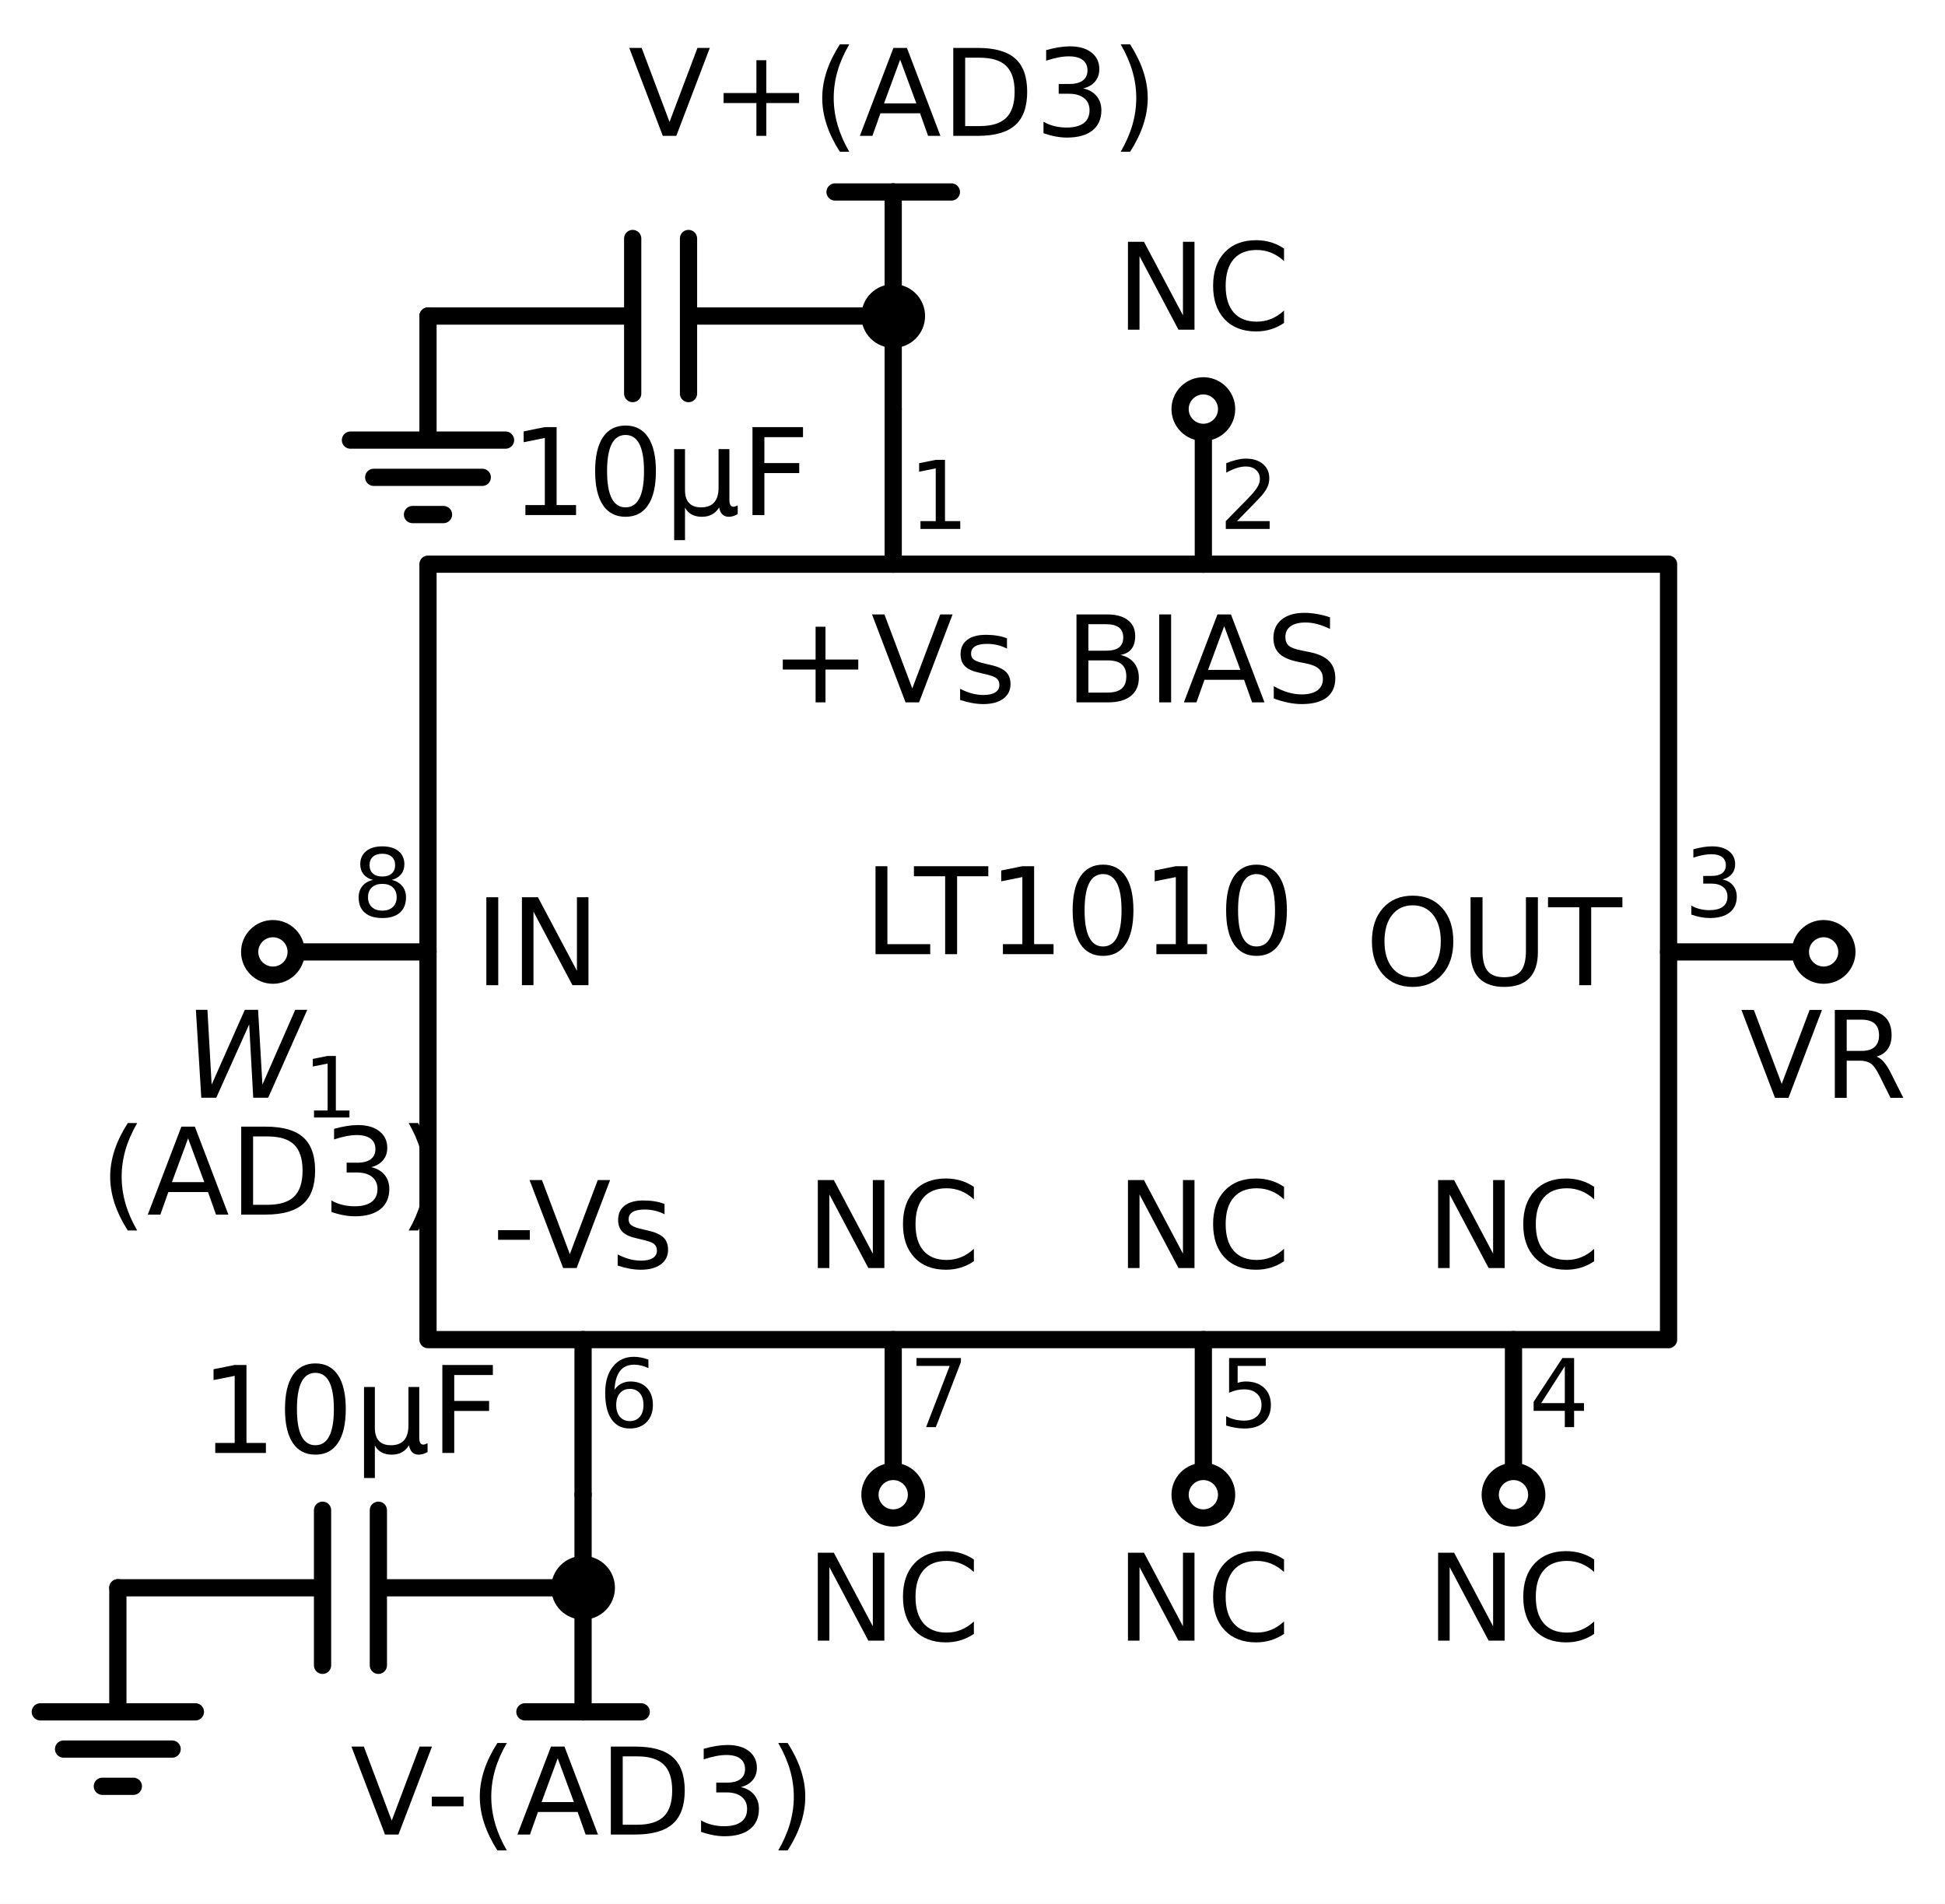
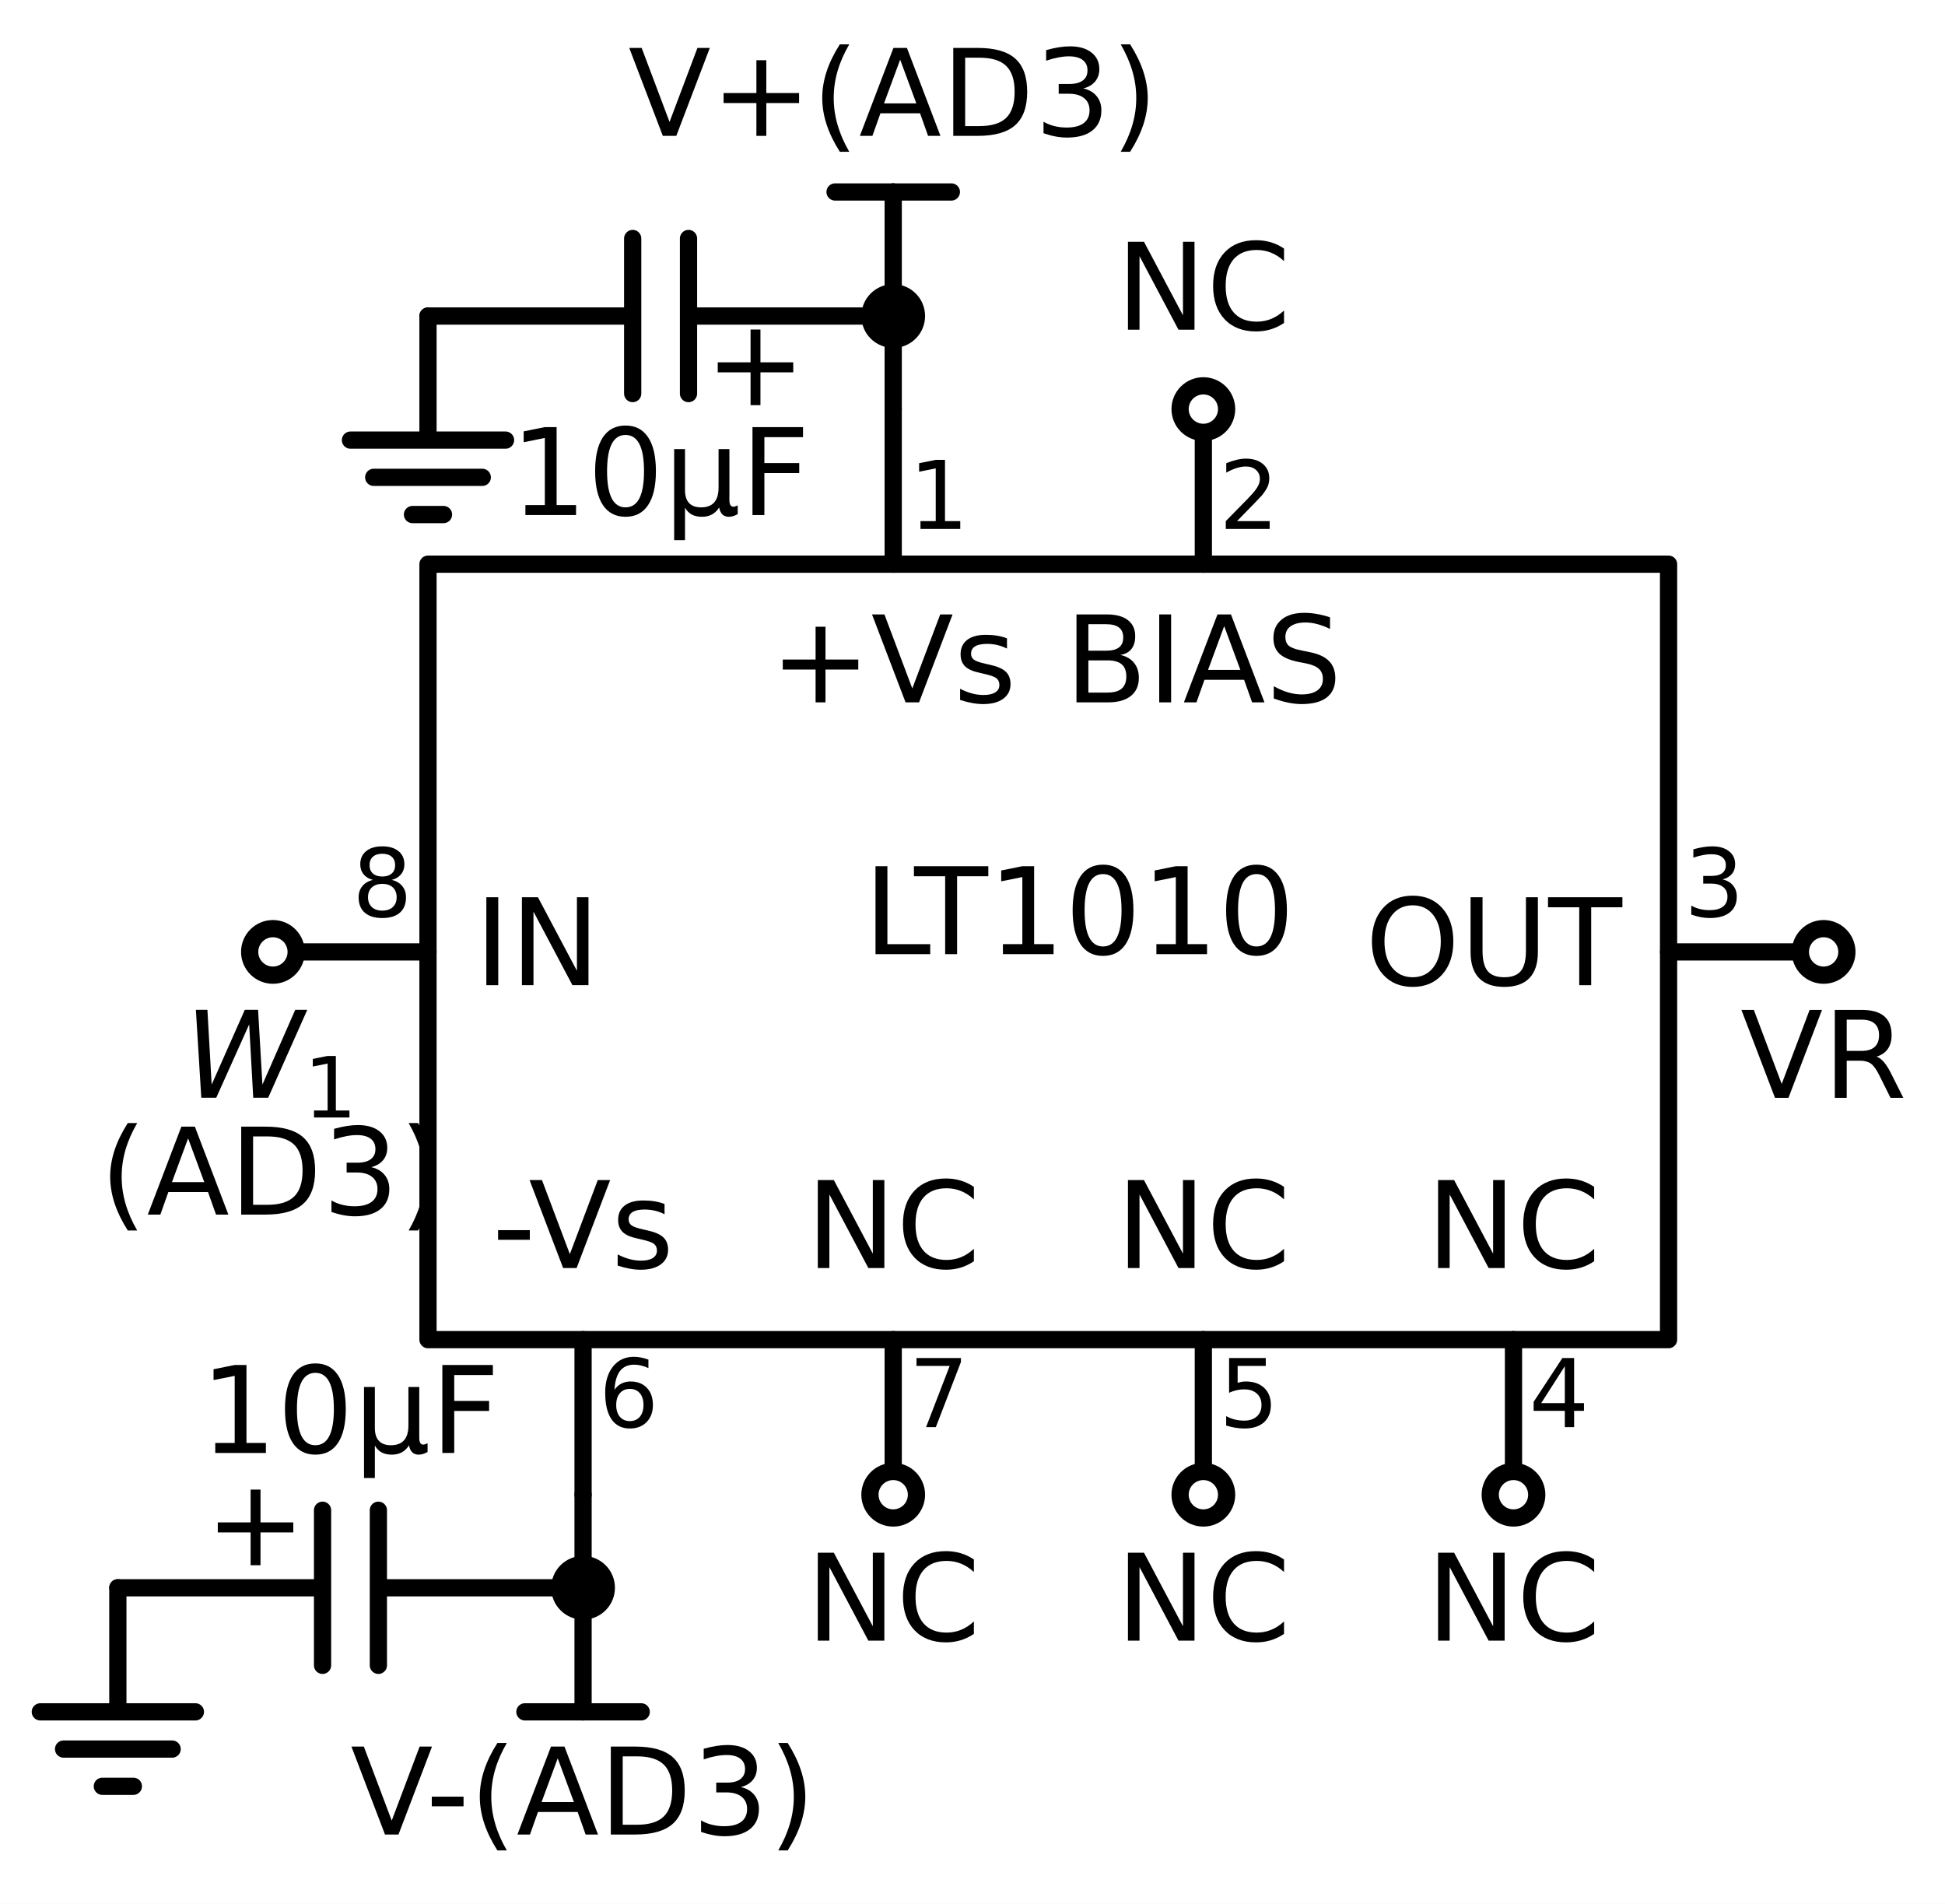
<svg xmlns="http://www.w3.org/2000/svg" xmlns:xlink="http://www.w3.org/1999/xlink" width="225.768pt" height="220.96pt" viewBox="0 0 225.768 220.96" version="1.1">
  <defs>
    <style type="text/css">*{stroke-linejoin: round; stroke-linecap: butt}</style>
  </defs>
  <g id="figure_1">
    <g id="patch_1">
      <path d="M 0 220.96  L 225.768 220.96  L 225.768 0  L 0 0  z " style="fill: #ffffff" />
    </g>
    <g id="axes_1">
      <g id="line2d_1">
-         <path d="M 49.68 155.48  L 193.68 155.48  L 193.68 65.48  L 49.68 65.48  L 49.68 155.48  " clip-path="url(#p113142bf4e)" style="fill: none; stroke: #000000; stroke-width: 2; stroke-linecap: round" />
+         <path d="M 49.68 155.48  L 193.68 155.48  L 193.68 65.48  L 49.68 65.48  L 49.68 155.48  " clip-path="url(#p60fd18028c)" style="fill: none; stroke: #000000; stroke-width: 2; stroke-linecap: round" />
      </g>
      <g id="line2d_2">
-         <path d="M 49.68 110.48  L 31.68 110.48  " clip-path="url(#p113142bf4e)" style="fill: none; stroke: #000000; stroke-width: 2; stroke-linecap: round" />
+         <path d="M 49.68 110.48  L 31.68 110.48  " clip-path="url(#p60fd18028c)" style="fill: none; stroke: #000000; stroke-width: 2; stroke-linecap: round" />
      </g>
      <g id="line2d_3">
-         <path d="M 193.68 110.48  L 211.68 110.48  " clip-path="url(#p113142bf4e)" style="fill: none; stroke: #000000; stroke-width: 2; stroke-linecap: round" />
+         <path d="M 193.68 110.48  L 211.68 110.48  " clip-path="url(#p60fd18028c)" style="fill: none; stroke: #000000; stroke-width: 2; stroke-linecap: round" />
      </g>
      <g id="line2d_4">
-         <path d="M 103.68 65.48  L 103.68 47.48  " clip-path="url(#p113142bf4e)" style="fill: none; stroke: #000000; stroke-width: 2; stroke-linecap: round" />
+         <path d="M 103.68 65.48  L 103.68 47.48  " clip-path="url(#p60fd18028c)" style="fill: none; stroke: #000000; stroke-width: 2; stroke-linecap: round" />
      </g>
      <g id="line2d_5">
-         <path d="M 139.68 65.48  L 139.68 47.48  " clip-path="url(#p113142bf4e)" style="fill: none; stroke: #000000; stroke-width: 2; stroke-linecap: round" />
+         <path d="M 139.68 65.48  L 139.68 47.48  " clip-path="url(#p60fd18028c)" style="fill: none; stroke: #000000; stroke-width: 2; stroke-linecap: round" />
      </g>
      <g id="line2d_6">
-         <path d="M 67.68 155.48  L 67.68 173.48  " clip-path="url(#p113142bf4e)" style="fill: none; stroke: #000000; stroke-width: 2; stroke-linecap: round" />
+         <path d="M 67.68 155.48  L 67.68 173.48  " clip-path="url(#p60fd18028c)" style="fill: none; stroke: #000000; stroke-width: 2; stroke-linecap: round" />
      </g>
      <g id="line2d_7">
-         <path d="M 103.68 155.48  L 103.68 173.48  " clip-path="url(#p113142bf4e)" style="fill: none; stroke: #000000; stroke-width: 2; stroke-linecap: round" />
+         <path d="M 103.68 155.48  L 103.68 173.48  " clip-path="url(#p60fd18028c)" style="fill: none; stroke: #000000; stroke-width: 2; stroke-linecap: round" />
      </g>
      <g id="line2d_8">
-         <path d="M 139.68 155.48  L 139.68 173.48  " clip-path="url(#p113142bf4e)" style="fill: none; stroke: #000000; stroke-width: 2; stroke-linecap: round" />
+         <path d="M 139.68 155.48  L 139.68 173.48  " clip-path="url(#p60fd18028c)" style="fill: none; stroke: #000000; stroke-width: 2; stroke-linecap: round" />
      </g>
      <g id="line2d_9">
-         <path d="M 175.68 155.48  L 175.68 173.48  " clip-path="url(#p113142bf4e)" style="fill: none; stroke: #000000; stroke-width: 2; stroke-linecap: round" />
+         <path d="M 175.68 155.48  L 175.68 173.48  " clip-path="url(#p60fd18028c)" style="fill: none; stroke: #000000; stroke-width: 2; stroke-linecap: round" />
      </g>
      <g id="line2d_10">
-         <path d="M 103.68 47.48  L 103.68 42.08  L 103.68 36.68  " clip-path="url(#p113142bf4e)" style="fill: none; stroke: #000000; stroke-width: 2; stroke-linecap: round" />
+         <path d="M 103.68 47.48  L 103.68 42.08  L 103.68 36.68  " clip-path="url(#p60fd18028c)" style="fill: none; stroke: #000000; stroke-width: 2; stroke-linecap: round" />
      </g>
      <g id="line2d_11">
-         <path d="M 103.68 36.68  L 103.68 22.28  " clip-path="url(#p113142bf4e)" style="fill: none; stroke: #000000; stroke-width: 2; stroke-linecap: round" />
+         <path d="M 103.68 36.68  L 103.68 22.28  " clip-path="url(#p60fd18028c)" style="fill: none; stroke: #000000; stroke-width: 2; stroke-linecap: round" />
      </g>
      <g id="line2d_12">
-         <path d="M 103.68 22.28  L 96.93 22.28  " clip-path="url(#p113142bf4e)" style="fill: none; stroke: #000000; stroke-width: 2; stroke-linecap: round" />
+         <path d="M 103.68 22.28  L 96.93 22.28  " clip-path="url(#p60fd18028c)" style="fill: none; stroke: #000000; stroke-width: 2; stroke-linecap: round" />
      </g>
      <g id="line2d_13">
-         <path d="M 103.68 22.28  L 110.43 22.28  " clip-path="url(#p113142bf4e)" style="fill: none; stroke: #000000; stroke-width: 2; stroke-linecap: round" />
+         <path d="M 103.68 22.28  L 110.43 22.28  " clip-path="url(#p60fd18028c)" style="fill: none; stroke: #000000; stroke-width: 2; stroke-linecap: round" />
      </g>
      <g id="line2d_14">
-         <path d="M 103.68 36.68  L 79.92 36.68  M 79.92 45.68  L 79.92 27.68  M 73.44 45.68  L 73.44 27.68  M 73.44 36.68  L 49.68 36.68  " clip-path="url(#p113142bf4e)" style="fill: none; stroke: #000000; stroke-width: 2; stroke-linecap: round" />
+         <path d="M 103.68 36.68  L 79.92 36.68  M 79.92 45.68  L 79.92 27.68  M 73.44 45.68  L 73.44 27.68  M 73.44 36.68  L 49.68 36.68  " clip-path="url(#p60fd18028c)" style="fill: none; stroke: #000000; stroke-width: 2; stroke-linecap: round" />
      </g>
      <g id="line2d_15">
-         <path d="M 49.68 36.68  L 49.68 51.08  L 40.68 51.08  L 58.68 51.08  M 43.38 55.4  L 55.98 55.4  M 47.88 59.72  L 51.48 59.72  " clip-path="url(#p113142bf4e)" style="fill: none; stroke: #000000; stroke-width: 2; stroke-linecap: round" />
+         <path d="M 49.68 36.68  L 49.68 51.08  L 40.68 51.08  L 58.68 51.08  M 43.38 55.4  L 55.98 55.4  M 47.88 59.72  L 51.48 59.72  " clip-path="url(#p60fd18028c)" style="fill: none; stroke: #000000; stroke-width: 2; stroke-linecap: round" />
      </g>
      <g id="line2d_16">
-         <path d="M 67.68 173.48  L 67.68 178.88  L 67.68 184.28  " clip-path="url(#p113142bf4e)" style="fill: none; stroke: #000000; stroke-width: 2; stroke-linecap: round" />
+         <path d="M 67.68 173.48  L 67.68 178.88  L 67.68 184.28  " clip-path="url(#p60fd18028c)" style="fill: none; stroke: #000000; stroke-width: 2; stroke-linecap: round" />
      </g>
      <g id="line2d_17">
-         <path d="M 67.68 184.28  L 67.68 198.68  " clip-path="url(#p113142bf4e)" style="fill: none; stroke: #000000; stroke-width: 2; stroke-linecap: round" />
+         <path d="M 67.68 184.28  L 67.68 198.68  " clip-path="url(#p60fd18028c)" style="fill: none; stroke: #000000; stroke-width: 2; stroke-linecap: round" />
      </g>
      <g id="line2d_18">
-         <path d="M 67.68 198.68  L 60.93 198.68  " clip-path="url(#p113142bf4e)" style="fill: none; stroke: #000000; stroke-width: 2; stroke-linecap: round" />
+         <path d="M 67.68 198.68  L 60.93 198.68  " clip-path="url(#p60fd18028c)" style="fill: none; stroke: #000000; stroke-width: 2; stroke-linecap: round" />
      </g>
      <g id="line2d_19">
-         <path d="M 67.68 198.68  L 74.43 198.68  " clip-path="url(#p113142bf4e)" style="fill: none; stroke: #000000; stroke-width: 2; stroke-linecap: round" />
+         <path d="M 67.68 198.68  L 74.43 198.68  " clip-path="url(#p60fd18028c)" style="fill: none; stroke: #000000; stroke-width: 2; stroke-linecap: round" />
      </g>
      <g id="line2d_20">
-         <path d="M 67.68 184.28  L 43.92 184.28  M 43.92 193.28  L 43.92 175.28  M 37.44 193.28  L 37.44 175.28  M 37.44 184.28  L 13.68 184.28  " clip-path="url(#p113142bf4e)" style="fill: none; stroke: #000000; stroke-width: 2; stroke-linecap: round" />
+         <path d="M 13.68 184.28  L 37.44 184.28  M 37.44 175.28  L 37.44 193.28  M 43.92 175.28  L 43.92 193.28  M 43.92 184.28  L 67.68 184.28  " clip-path="url(#p60fd18028c)" style="fill: none; stroke: #000000; stroke-width: 2; stroke-linecap: round" />
      </g>
      <g id="line2d_21">
-         <path d="M 13.68 184.28  L 13.68 198.68  L 4.68 198.68  L 22.68 198.68  M 7.38 203  L 19.98 203  M 11.88 207.32  L 15.48 207.32  " clip-path="url(#p113142bf4e)" style="fill: none; stroke: #000000; stroke-width: 2; stroke-linecap: round" />
+         <path d="M 13.68 184.28  L 13.68 198.68  L 4.68 198.68  L 22.68 198.68  M 7.38 203  L 19.98 203  M 11.88 207.32  L 15.48 207.32  " clip-path="url(#p60fd18028c)" style="fill: none; stroke: #000000; stroke-width: 2; stroke-linecap: round" />
      </g>
      <g id="text_1">
        <g transform="translate(40.88125 106.3923) scale(0.11 -0.11)">
          <defs>
            <path id="DejaVuSans-38" d="M 2034 2216  Q 1584 2216 1326 1975  Q 1069 1734 1069 1313  Q 1069 891 1326 650  Q 1584 409 2034 409  Q 2484 409 2743 651  Q 3003 894 3003 1313  Q 3003 1734 2745 1975  Q 2488 2216 2034 2216  z M 1403 2484  Q 997 2584 770 2862  Q 544 3141 544 3541  Q 544 4100 942 4425  Q 1341 4750 2034 4750  Q 2731 4750 3128 4425  Q 3525 4100 3525 3541  Q 3525 3141 3298 2862  Q 3072 2584 2669 2484  Q 3125 2378 3379 2068  Q 3634 1759 3634 1313  Q 3634 634 3220 271  Q 2806 -91 2034 -91  Q 1263 -91 848 271  Q 434 634 434 1313  Q 434 1759 690 2068  Q 947 2378 1403 2484  z M 1172 3481  Q 1172 3119 1398 2916  Q 1625 2713 2034 2713  Q 2441 2713 2670 2916  Q 2900 3119 2900 3481  Q 2900 3844 2670 4047  Q 2441 4250 2034 4250  Q 1625 4250 1398 4047  Q 1172 3844 1172 3481  z " transform="scale(0.015625)" />
          </defs>
          <use xlink:href="#DejaVuSans-38" />
        </g>
      </g>
      <g id="text_2">
        <g transform="translate(55.08 114.3431) scale(0.14 -0.14)">
          <defs>
            <path id="DejaVuSans-49" d="M 628 4666  L 1259 4666  L 1259 0  L 628 0  L 628 4666  z " transform="scale(0.015625)" />
            <path id="DejaVuSans-4e" d="M 628 4666  L 1478 4666  L 3547 763  L 3547 4666  L 4159 4666  L 4159 0  L 3309 0  L 1241 3903  L 1241 0  L 628 0  L 628 4666  z " transform="scale(0.015625)" />
          </defs>
          <use xlink:href="#DejaVuSans-49" />
          <use xlink:href="#DejaVuSans-4e" transform="translate(29.49219 0)" />
        </g>
      </g>
      <g id="text_3">
        <g transform="translate(195.48 106.3923) scale(0.11 -0.11)">
          <defs>
            <path id="DejaVuSans-33" d="M 2597 2516  Q 3050 2419 3304 2112  Q 3559 1806 3559 1356  Q 3559 666 3084 287  Q 2609 -91 1734 -91  Q 1441 -91 1130 -33  Q 819 25 488 141  L 488 750  Q 750 597 1062 519  Q 1375 441 1716 441  Q 2309 441 2620 675  Q 2931 909 2931 1356  Q 2931 1769 2642 2001  Q 2353 2234 1838 2234  L 1294 2234  L 1294 2753  L 1863 2753  Q 2328 2753 2575 2939  Q 2822 3125 2822 3475  Q 2822 3834 2567 4026  Q 2313 4219 1838 4219  Q 1578 4219 1281 4162  Q 984 4106 628 3988  L 628 4550  Q 988 4650 1302 4700  Q 1616 4750 1894 4750  Q 2613 4750 3031 4423  Q 3450 4097 3450 3541  Q 3450 3153 3228 2886  Q 3006 2619 2597 2516  z " transform="scale(0.015625)" />
          </defs>
          <use xlink:href="#DejaVuSans-33" />
        </g>
      </g>
      <g id="text_4">
        <g transform="translate(158.4622 114.3431) scale(0.14 -0.14)">
          <defs>
            <path id="DejaVuSans-4f" d="M 2522 4238  Q 1834 4238 1429 3725  Q 1025 3213 1025 2328  Q 1025 1447 1429 934  Q 1834 422 2522 422  Q 3209 422 3611 934  Q 4013 1447 4013 2328  Q 4013 3213 3611 3725  Q 3209 4238 2522 4238  z M 2522 4750  Q 3503 4750 4090 4092  Q 4678 3434 4678 2328  Q 4678 1225 4090 567  Q 3503 -91 2522 -91  Q 1538 -91 948 565  Q 359 1222 359 2328  Q 359 3434 948 4092  Q 1538 4750 2522 4750  z " transform="scale(0.015625)" />
            <path id="DejaVuSans-55" d="M 556 4666  L 1191 4666  L 1191 1831  Q 1191 1081 1462 751  Q 1734 422 2344 422  Q 2950 422 3222 751  Q 3494 1081 3494 1831  L 3494 4666  L 4128 4666  L 4128 1753  Q 4128 841 3676 375  Q 3225 -91 2344 -91  Q 1459 -91 1007 375  Q 556 841 556 1753  L 556 4666  z " transform="scale(0.015625)" />
            <path id="DejaVuSans-54" d="M -19 4666  L 3928 4666  L 3928 4134  L 2272 4134  L 2272 0  L 1638 0  L 1638 4134  L -19 4134  L -19 4666  z " transform="scale(0.015625)" />
          </defs>
          <use xlink:href="#DejaVuSans-4f" />
          <use xlink:href="#DejaVuSans-55" transform="translate(78.71094 0)" />
          <use xlink:href="#DejaVuSans-54" transform="translate(151.9043 0)" />
        </g>
      </g>
      <g id="text_5">
        <g transform="translate(105.48 61.39234) scale(0.11 -0.11)">
          <defs>
            <path id="DejaVuSans-31" d="M 794 531  L 1825 531  L 1825 4091  L 703 3866  L 703 4441  L 1819 4666  L 2450 4666  L 2450 531  L 3481 531  L 3481 0  L 794 0  L 794 531  z " transform="scale(0.015625)" />
          </defs>
          <use xlink:href="#DejaVuSans-31" />
        </g>
      </g>
      <g id="text_6">
        <g transform="translate(89.37922 81.51781) scale(0.14 -0.14)">
          <defs>
            <path id="DejaVuSans-2b" d="M 2944 4013  L 2944 2272  L 4684 2272  L 4684 1741  L 2944 1741  L 2944 0  L 2419 0  L 2419 1741  L 678 1741  L 678 2272  L 2419 2272  L 2419 4013  L 2944 4013  z " transform="scale(0.015625)" />
            <path id="DejaVuSans-56" d="M 1831 0  L 50 4666  L 709 4666  L 2188 738  L 3669 4666  L 4325 4666  L 2547 0  L 1831 0  z " transform="scale(0.015625)" />
            <path id="DejaVuSans-73" d="M 2834 3397  L 2834 2853  Q 2591 2978 2328 3040  Q 2066 3103 1784 3103  Q 1356 3103 1142 2972  Q 928 2841 928 2578  Q 928 2378 1081 2264  Q 1234 2150 1697 2047  L 1894 2003  Q 2506 1872 2764 1633  Q 3022 1394 3022 966  Q 3022 478 2636 193  Q 2250 -91 1575 -91  Q 1294 -91 989 -36  Q 684 19 347 128  L 347 722  Q 666 556 975 473  Q 1284 391 1588 391  Q 1994 391 2212 530  Q 2431 669 2431 922  Q 2431 1156 2273 1281  Q 2116 1406 1581 1522  L 1381 1569  Q 847 1681 609 1914  Q 372 2147 372 2553  Q 372 3047 722 3315  Q 1072 3584 1716 3584  Q 2034 3584 2315 3537  Q 2597 3491 2834 3397  z " transform="scale(0.015625)" />
          </defs>
          <use xlink:href="#DejaVuSans-2b" />
          <use xlink:href="#DejaVuSans-56" transform="translate(83.78906 0)" />
          <use xlink:href="#DejaVuSans-73" transform="translate(152.1973 0)" />
        </g>
      </g>
      <g id="text_7">
        <g transform="translate(141.48 61.39234) scale(0.11 -0.11)">
          <defs>
            <path id="DejaVuSans-32" d="M 1228 531  L 3431 531  L 3431 0  L 469 0  L 469 531  Q 828 903 1448 1529  Q 2069 2156 2228 2338  Q 2531 2678 2651 2914  Q 2772 3150 2772 3378  Q 2772 3750 2511 3984  Q 2250 4219 1831 4219  Q 1534 4219 1204 4116  Q 875 4013 500 3803  L 500 4441  Q 881 4594 1212 4672  Q 1544 4750 1819 4750  Q 2544 4750 2975 4387  Q 3406 4025 3406 3419  Q 3406 3131 3298 2873  Q 3191 2616 2906 2266  Q 2828 2175 2409 1742  Q 1991 1309 1228 531  z " transform="scale(0.015625)" />
          </defs>
          <use xlink:href="#DejaVuSans-32" />
        </g>
      </g>
      <g id="text_8">
        <g transform="translate(123.58 81.51781) scale(0.14 -0.14)">
          <defs>
            <path id="DejaVuSans-42" d="M 1259 2228  L 1259 519  L 2272 519  Q 2781 519 3026 730  Q 3272 941 3272 1375  Q 3272 1813 3026 2020  Q 2781 2228 2272 2228  L 1259 2228  z M 1259 4147  L 1259 2741  L 2194 2741  Q 2656 2741 2882 2914  Q 3109 3088 3109 3444  Q 3109 3797 2882 3972  Q 2656 4147 2194 4147  L 1259 4147  z M 628 4666  L 2241 4666  Q 2963 4666 3353 4366  Q 3744 4066 3744 3513  Q 3744 3084 3544 2831  Q 3344 2578 2956 2516  Q 3422 2416 3680 2098  Q 3938 1781 3938 1306  Q 3938 681 3513 340  Q 3088 0 2303 0  L 628 0  L 628 4666  z " transform="scale(0.015625)" />
            <path id="DejaVuSans-41" d="M 2188 4044  L 1331 1722  L 3047 1722  L 2188 4044  z M 1831 4666  L 2547 4666  L 4325 0  L 3669 0  L 3244 1197  L 1141 1197  L 716 0  L 50 0  L 1831 4666  z " transform="scale(0.015625)" />
            <path id="DejaVuSans-53" d="M 3425 4513  L 3425 3897  Q 3066 4069 2747 4153  Q 2428 4238 2131 4238  Q 1616 4238 1336 4038  Q 1056 3838 1056 3469  Q 1056 3159 1242 3001  Q 1428 2844 1947 2747  L 2328 2669  Q 3034 2534 3370 2195  Q 3706 1856 3706 1288  Q 3706 609 3251 259  Q 2797 -91 1919 -91  Q 1588 -91 1214 -16  Q 841 59 441 206  L 441 856  Q 825 641 1194 531  Q 1563 422 1919 422  Q 2459 422 2753 634  Q 3047 847 3047 1241  Q 3047 1584 2836 1778  Q 2625 1972 2144 2069  L 1759 2144  Q 1053 2284 737 2584  Q 422 2884 422 3419  Q 422 4038 858 4394  Q 1294 4750 2059 4750  Q 2388 4750 2728 4690  Q 3069 4631 3425 4513  z " transform="scale(0.015625)" />
          </defs>
          <use xlink:href="#DejaVuSans-42" />
          <use xlink:href="#DejaVuSans-49" transform="translate(68.60352 0)" />
          <use xlink:href="#DejaVuSans-41" transform="translate(98.0957 0)" />
          <use xlink:href="#DejaVuSans-53" transform="translate(166.5039 0)" />
        </g>
      </g>
      <g id="text_9">
        <g transform="translate(69.48 165.6383) scale(0.11 -0.11)">
          <defs>
            <path id="DejaVuSans-36" d="M 2113 2584  Q 1688 2584 1439 2293  Q 1191 2003 1191 1497  Q 1191 994 1439 701  Q 1688 409 2113 409  Q 2538 409 2786 701  Q 3034 994 3034 1497  Q 3034 2003 2786 2293  Q 2538 2584 2113 2584  z M 3366 4563  L 3366 3988  Q 3128 4100 2886 4159  Q 2644 4219 2406 4219  Q 1781 4219 1451 3797  Q 1122 3375 1075 2522  Q 1259 2794 1537 2939  Q 1816 3084 2150 3084  Q 2853 3084 3261 2657  Q 3669 2231 3669 1497  Q 3669 778 3244 343  Q 2819 -91 2113 -91  Q 1303 -91 875 529  Q 447 1150 447 2328  Q 447 3434 972 4092  Q 1497 4750 2381 4750  Q 2619 4750 2861 4703  Q 3103 4656 3366 4563  z " transform="scale(0.015625)" />
          </defs>
          <use xlink:href="#DejaVuSans-36" />
        </g>
      </g>
      <g id="text_10">
        <g transform="translate(57.13078 147.1684) scale(0.14 -0.14)">
          <defs>
            <path id="DejaVuSans-2d" d="M 313 2009  L 1997 2009  L 1997 1497  L 313 1497  L 313 2009  z " transform="scale(0.015625)" />
          </defs>
          <use xlink:href="#DejaVuSans-2d" />
          <use xlink:href="#DejaVuSans-56" transform="translate(30.20898 0)" />
          <use xlink:href="#DejaVuSans-73" transform="translate(98.61719 0)" />
        </g>
      </g>
      <g id="text_11">
        <g transform="translate(105.48 165.6383) scale(0.11 -0.11)">
          <defs>
            <path id="DejaVuSans-37" d="M 525 4666  L 3525 4666  L 3525 4397  L 1831 0  L 1172 0  L 2766 4134  L 525 4134  L 525 4666  z " transform="scale(0.015625)" />
          </defs>
          <use xlink:href="#DejaVuSans-37" />
        </g>
      </g>
      <g id="text_12">
        <g transform="translate(93.55516 147.1684) scale(0.14 -0.14)">
          <defs>
            <path id="DejaVuSans-43" d="M 4122 4306  L 4122 3641  Q 3803 3938 3442 4084  Q 3081 4231 2675 4231  Q 1875 4231 1450 3742  Q 1025 3253 1025 2328  Q 1025 1406 1450 917  Q 1875 428 2675 428  Q 3081 428 3442 575  Q 3803 722 4122 1019  L 4122 359  Q 3791 134 3420 21  Q 3050 -91 2638 -91  Q 1578 -91 968 557  Q 359 1206 359 2328  Q 359 3453 968 4101  Q 1578 4750 2638 4750  Q 3056 4750 3426 4639  Q 3797 4528 4122 4306  z " transform="scale(0.015625)" />
          </defs>
          <use xlink:href="#DejaVuSans-4e" />
          <use xlink:href="#DejaVuSans-43" transform="translate(74.80469 0)" />
        </g>
      </g>
      <g id="text_13">
        <g transform="translate(141.48 165.6383) scale(0.11 -0.11)">
          <defs>
            <path id="DejaVuSans-35" d="M 691 4666  L 3169 4666  L 3169 4134  L 1269 4134  L 1269 2991  Q 1406 3038 1543 3061  Q 1681 3084 1819 3084  Q 2600 3084 3056 2656  Q 3513 2228 3513 1497  Q 3513 744 3044 326  Q 2575 -91 1722 -91  Q 1428 -91 1123 -41  Q 819 9 494 109  L 494 744  Q 775 591 1075 516  Q 1375 441 1709 441  Q 2250 441 2565 725  Q 2881 1009 2881 1497  Q 2881 1984 2565 2268  Q 2250 2553 1709 2553  Q 1456 2553 1204 2497  Q 953 2441 691 2322  L 691 4666  z " transform="scale(0.015625)" />
          </defs>
          <use xlink:href="#DejaVuSans-35" />
        </g>
      </g>
      <g id="text_14">
        <g transform="translate(129.5552 147.1684) scale(0.14 -0.14)">
          <use xlink:href="#DejaVuSans-4e" />
          <use xlink:href="#DejaVuSans-43" transform="translate(74.80469 0)" />
        </g>
      </g>
      <g id="text_15">
        <g transform="translate(177.48 165.6383) scale(0.11 -0.11)">
          <defs>
            <path id="DejaVuSans-34" d="M 2419 4116  L 825 1625  L 2419 1625  L 2419 4116  z M 2253 4666  L 3047 4666  L 3047 1625  L 3713 1625  L 3713 1100  L 3047 1100  L 3047 0  L 2419 0  L 2419 1100  L 313 1100  L 313 1709  L 2253 4666  z " transform="scale(0.015625)" />
          </defs>
          <use xlink:href="#DejaVuSans-34" />
        </g>
      </g>
      <g id="text_16">
        <g transform="translate(165.5552 147.1684) scale(0.14 -0.14)">
          <use xlink:href="#DejaVuSans-4e" />
          <use xlink:href="#DejaVuSans-43" transform="translate(74.80469 0)" />
        </g>
      </g>
      <g id="text_17">
        <g transform="translate(100.2517 110.7431) scale(0.14 -0.14)">
          <defs>
            <path id="DejaVuSans-4c" d="M 628 4666  L 1259 4666  L 1259 531  L 3531 531  L 3531 0  L 628 0  L 628 4666  z " transform="scale(0.015625)" />
            <path id="DejaVuSans-30" d="M 2034 4250  Q 1547 4250 1301 3770  Q 1056 3291 1056 2328  Q 1056 1369 1301 889  Q 1547 409 2034 409  Q 2525 409 2770 889  Q 3016 1369 3016 2328  Q 3016 3291 2770 3770  Q 2525 4250 2034 4250  z M 2034 4750  Q 2819 4750 3233 4129  Q 3647 3509 3647 2328  Q 3647 1150 3233 529  Q 2819 -91 2034 -91  Q 1250 -91 836 529  Q 422 1150 422 2328  Q 422 3509 836 4129  Q 1250 4750 2034 4750  z " transform="scale(0.015625)" />
          </defs>
          <use xlink:href="#DejaVuSans-4c" />
          <use xlink:href="#DejaVuSans-54" transform="translate(41.96289 0)" />
          <use xlink:href="#DejaVuSans-31" transform="translate(103.0469 0)" />
          <use xlink:href="#DejaVuSans-30" transform="translate(166.6699 0)" />
          <use xlink:href="#DejaVuSans-31" transform="translate(230.293 0)" />
          <use xlink:href="#DejaVuSans-30" transform="translate(293.916 0)" />
        </g>
      </g>
      <g id="text_18">
        <g transform="translate(72.93141 15.76844) scale(0.14 -0.14)">
          <defs>
            <path id="DejaVuSans-28" d="M 1984 4856  Q 1566 4138 1362 3434  Q 1159 2731 1159 2009  Q 1159 1288 1364 580  Q 1569 -128 1984 -844  L 1484 -844  Q 1016 -109 783 600  Q 550 1309 550 2009  Q 550 2706 781 3412  Q 1013 4119 1484 4856  L 1984 4856  z " transform="scale(0.015625)" />
            <path id="DejaVuSans-44" d="M 1259 4147  L 1259 519  L 2022 519  Q 2988 519 3436 956  Q 3884 1394 3884 2338  Q 3884 3275 3436 3711  Q 2988 4147 2022 4147  L 1259 4147  z M 628 4666  L 1925 4666  Q 3281 4666 3915 4102  Q 4550 3538 4550 2338  Q 4550 1131 3912 565  Q 3275 0 1925 0  L 628 0  L 628 4666  z " transform="scale(0.015625)" />
            <path id="DejaVuSans-29" d="M 513 4856  L 1013 4856  Q 1481 4119 1714 3412  Q 1947 2706 1947 2009  Q 1947 1309 1714 600  Q 1481 -109 1013 -844  L 513 -844  Q 928 -128 1133 580  Q 1338 1288 1338 2009  Q 1338 2731 1133 3434  Q 928 4138 513 4856  z " transform="scale(0.015625)" />
          </defs>
          <use xlink:href="#DejaVuSans-56" />
          <use xlink:href="#DejaVuSans-2b" transform="translate(68.4082 0)" />
          <use xlink:href="#DejaVuSans-28" transform="translate(152.1973 0)" />
          <use xlink:href="#DejaVuSans-41" transform="translate(191.2109 0)" />
          <use xlink:href="#DejaVuSans-44" transform="translate(259.6191 0)" />
          <use xlink:href="#DejaVuSans-33" transform="translate(336.6211 0)" />
          <use xlink:href="#DejaVuSans-29" transform="translate(400.2441 0)" />
        </g>
      </g>
      <g id="text_19">
+         <g transform="translate(81.83022 47.02313) scale(0.14 -0.14)">
+           <use xlink:href="#DejaVuSans-2b" />
+         </g>
+       </g>
+       <g id="text_20">
        <g transform="translate(59.25 59.88938) scale(0.14 -0.14)">
          <defs>
            <path id="DejaVuSans-3bc" d="M 544 -1331  L 544 3500  L 1119 3500  L 1119 1325  Q 1119 872 1334 640  Q 1550 409 1972 409  Q 2434 409 2667 671  Q 2900 934 2900 1459  L 2900 3500  L 3475 3500  L 3475 806  Q 3475 619 3529 530  Q 3584 441 3700 441  Q 3728 441 3778 458  Q 3828 475 3916 513  L 3916 50  Q 3788 -22 3673 -56  Q 3559 -91 3450 -91  Q 3234 -91 3106 31  Q 2978 153 2931 403  Q 2775 156 2548 32  Q 2322 -91 2016 -91  Q 1697 -91 1473 31  Q 1250 153 1119 397  L 1119 -1331  L 544 -1331  z " transform="scale(0.015625)" />
            <path id="DejaVuSans-46" d="M 628 4666  L 3309 4666  L 3309 4134  L 1259 4134  L 1259 2759  L 3109 2759  L 3109 2228  L 1259 2228  L 1259 0  L 628 0  L 628 4666  z " transform="scale(0.015625)" />
          </defs>
          <use xlink:href="#DejaVuSans-31" transform="translate(0 0.78125)" />
          <use xlink:href="#DejaVuSans-30" transform="translate(63.62305 0.78125)" />
          <use xlink:href="#DejaVuSans-3bc" transform="translate(127.2461 0.78125)" />
          <use xlink:href="#DejaVuSans-46" transform="translate(190.8691 0.78125)" />
        </g>
      </g>
-       <g id="text_20">
+       <g id="text_21">
        <g transform="translate(40.68297 212.9178) scale(0.14 -0.14)">
          <use xlink:href="#DejaVuSans-56" />
          <use xlink:href="#DejaVuSans-2d" transform="translate(62.5332 0)" />
          <use xlink:href="#DejaVuSans-28" transform="translate(98.61719 0)" />
          <use xlink:href="#DejaVuSans-41" transform="translate(137.6309 0)" />
          <use xlink:href="#DejaVuSans-44" transform="translate(206.0391 0)" />
          <use xlink:href="#DejaVuSans-33" transform="translate(283.041 0)" />
          <use xlink:href="#DejaVuSans-29" transform="translate(346.6641 0)" />
        </g>
      </g>
-       <g id="text_21">
+       <g id="text_22">
+         <g transform="translate(23.79822 181.6631) scale(0.14 -0.14)">
+           <use xlink:href="#DejaVuSans-2b" />
+         </g>
+       </g>
+       <g id="text_23">
        <g transform="translate(23.25 168.74) scale(0.14 -0.14)">
          <use xlink:href="#DejaVuSans-31" transform="translate(0 0.78125)" />
          <use xlink:href="#DejaVuSans-30" transform="translate(63.62305 0.78125)" />
          <use xlink:href="#DejaVuSans-3bc" transform="translate(127.2461 0.78125)" />
          <use xlink:href="#DejaVuSans-46" transform="translate(190.8691 0.78125)" />
        </g>
      </g>
      <g id="patch_2">
-         <path d="M 139.68 50.18  C 140.396 50.18 141.083 49.896 141.589 49.389  C 142.096 48.883 142.38 48.196 142.38 47.48  C 142.38 46.764 142.096 46.077 141.589 45.571  C 141.083 45.064 140.396 44.78 139.68 44.78  C 138.964 44.78 138.277 45.064 137.771 45.571  C 137.264 46.077 136.98 46.764 136.98 47.48  C 136.98 48.196 137.264 48.883 137.771 49.389  C 138.277 49.896 138.964 50.18 139.68 50.18  z " clip-path="url(#p113142bf4e)" style="fill: #ffffff; stroke: #000000; stroke-width: 2; stroke-linejoin: miter" />
-       </g>
-       <g id="text_22">
+         <path d="M 139.68 50.18  C 140.396 50.18 141.083 49.896 141.589 49.389  C 142.096 48.883 142.38 48.196 142.38 47.48  C 142.38 46.764 142.096 46.077 141.589 45.571  C 141.083 45.064 140.396 44.78 139.68 44.78  C 138.964 44.78 138.277 45.064 137.771 45.571  C 137.264 46.077 136.98 46.764 136.98 47.48  C 136.98 48.196 137.264 48.883 137.771 49.389  C 138.277 49.896 138.964 50.18 139.68 50.18  z " clip-path="url(#p60fd18028c)" style="fill: #ffffff; stroke: #000000; stroke-width: 2; stroke-linejoin: miter" />
+       </g>
+       <g id="text_24">
        <g transform="translate(129.5552 38.26844) scale(0.14 -0.14)">
          <use xlink:href="#DejaVuSans-4e" />
          <use xlink:href="#DejaVuSans-43" transform="translate(74.80469 0)" />
        </g>
      </g>
      <g id="patch_3">
-         <path d="M 103.68 176.18  C 104.396 176.18 105.083 175.896 105.589 175.389  C 106.096 174.883 106.38 174.196 106.38 173.48  C 106.38 172.764 106.096 172.077 105.589 171.571  C 105.083 171.064 104.396 170.78 103.68 170.78  C 102.964 170.78 102.277 171.064 101.771 171.571  C 101.264 172.077 100.98 172.764 100.98 173.48  C 100.98 174.196 101.264 174.883 101.771 175.389  C 102.277 175.896 102.964 176.18 103.68 176.18  z " clip-path="url(#p113142bf4e)" style="fill: #ffffff; stroke: #000000; stroke-width: 2; stroke-linejoin: miter" />
-       </g>
-       <g id="text_23">
+         <path d="M 103.68 176.18  C 104.396 176.18 105.083 175.896 105.589 175.389  C 106.096 174.883 106.38 174.196 106.38 173.48  C 106.38 172.764 106.096 172.077 105.589 171.571  C 105.083 171.064 104.396 170.78 103.68 170.78  C 102.964 170.78 102.277 171.064 101.771 171.571  C 101.264 172.077 100.98 172.764 100.98 173.48  C 100.98 174.196 101.264 174.883 101.771 175.389  C 102.277 175.896 102.964 176.18 103.68 176.18  z " clip-path="url(#p60fd18028c)" style="fill: #ffffff; stroke: #000000; stroke-width: 2; stroke-linejoin: miter" />
+       </g>
+       <g id="text_25">
        <g transform="translate(93.55516 190.4178) scale(0.14 -0.14)">
          <use xlink:href="#DejaVuSans-4e" />
          <use xlink:href="#DejaVuSans-43" transform="translate(74.80469 0)" />
        </g>
      </g>
      <g id="patch_4">
-         <path d="M 139.68 176.18  C 140.396 176.18 141.083 175.896 141.589 175.389  C 142.096 174.883 142.38 174.196 142.38 173.48  C 142.38 172.764 142.096 172.077 141.589 171.571  C 141.083 171.064 140.396 170.78 139.68 170.78  C 138.964 170.78 138.277 171.064 137.771 171.571  C 137.264 172.077 136.98 172.764 136.98 173.48  C 136.98 174.196 137.264 174.883 137.771 175.389  C 138.277 175.896 138.964 176.18 139.68 176.18  z " clip-path="url(#p113142bf4e)" style="fill: #ffffff; stroke: #000000; stroke-width: 2; stroke-linejoin: miter" />
-       </g>
-       <g id="text_24">
+         <path d="M 139.68 176.18  C 140.396 176.18 141.083 175.896 141.589 175.389  C 142.096 174.883 142.38 174.196 142.38 173.48  C 142.38 172.764 142.096 172.077 141.589 171.571  C 141.083 171.064 140.396 170.78 139.68 170.78  C 138.964 170.78 138.277 171.064 137.771 171.571  C 137.264 172.077 136.98 172.764 136.98 173.48  C 136.98 174.196 137.264 174.883 137.771 175.389  C 138.277 175.896 138.964 176.18 139.68 176.18  z " clip-path="url(#p60fd18028c)" style="fill: #ffffff; stroke: #000000; stroke-width: 2; stroke-linejoin: miter" />
+       </g>
+       <g id="text_26">
        <g transform="translate(129.5552 190.4178) scale(0.14 -0.14)">
          <use xlink:href="#DejaVuSans-4e" />
          <use xlink:href="#DejaVuSans-43" transform="translate(74.80469 0)" />
        </g>
      </g>
      <g id="patch_5">
-         <path d="M 175.68 176.18  C 176.396 176.18 177.083 175.896 177.589 175.389  C 178.096 174.883 178.38 174.196 178.38 173.48  C 178.38 172.764 178.096 172.077 177.589 171.571  C 177.083 171.064 176.396 170.78 175.68 170.78  C 174.964 170.78 174.277 171.064 173.771 171.571  C 173.264 172.077 172.98 172.764 172.98 173.48  C 172.98 174.196 173.264 174.883 173.771 175.389  C 174.277 175.896 174.964 176.18 175.68 176.18  z " clip-path="url(#p113142bf4e)" style="fill: #ffffff; stroke: #000000; stroke-width: 2; stroke-linejoin: miter" />
-       </g>
-       <g id="text_25">
+         <path d="M 175.68 176.18  C 176.396 176.18 177.083 175.896 177.589 175.389  C 178.096 174.883 178.38 174.196 178.38 173.48  C 178.38 172.764 178.096 172.077 177.589 171.571  C 177.083 171.064 176.396 170.78 175.68 170.78  C 174.964 170.78 174.277 171.064 173.771 171.571  C 173.264 172.077 172.98 172.764 172.98 173.48  C 172.98 174.196 173.264 174.883 173.771 175.389  C 174.277 175.896 174.964 176.18 175.68 176.18  z " clip-path="url(#p60fd18028c)" style="fill: #ffffff; stroke: #000000; stroke-width: 2; stroke-linejoin: miter" />
+       </g>
+       <g id="text_27">
        <g transform="translate(165.5552 190.4178) scale(0.14 -0.14)">
          <use xlink:href="#DejaVuSans-4e" />
          <use xlink:href="#DejaVuSans-43" transform="translate(74.80469 0)" />
        </g>
      </g>
      <g id="patch_6">
-         <path d="M 31.68 113.18  C 32.396 113.18 33.083 112.896 33.589 112.389  C 34.096 111.883 34.38 111.196 34.38 110.48  C 34.38 109.764 34.096 109.077 33.589 108.571  C 33.083 108.064 32.396 107.78 31.68 107.78  C 30.964 107.78 30.277 108.064 29.771 108.571  C 29.264 109.077 28.98 109.764 28.98 110.48  C 28.98 111.196 29.264 111.883 29.771 112.389  C 30.277 112.896 30.964 113.18 31.68 113.18  z " clip-path="url(#p113142bf4e)" style="fill: #ffffff; stroke: #000000; stroke-width: 2; stroke-linejoin: miter" />
-       </g>
-       <g id="text_26">
+         <path d="M 31.68 113.18  C 32.396 113.18 33.083 112.896 33.589 112.389  C 34.096 111.883 34.38 111.196 34.38 110.48  C 34.38 109.764 34.096 109.077 33.589 108.571  C 33.083 108.064 32.396 107.78 31.68 107.78  C 30.964 107.78 30.277 108.064 29.771 108.571  C 29.264 109.077 28.98 109.764 28.98 110.48  C 28.98 111.196 29.264 111.883 29.771 112.389  C 30.277 112.896 30.964 113.18 31.68 113.18  z " clip-path="url(#p60fd18028c)" style="fill: #ffffff; stroke: #000000; stroke-width: 2; stroke-linejoin: miter" />
+       </g>
+       <g id="text_28">
        <g transform="translate(21.39 127.4178) scale(0.14 -0.14)">
          <defs>
            <path id="DejaVuSans-Oblique-57" d="M 616 4666  L 1228 4666  L 1453 697  L 3213 4666  L 3916 4666  L 4147 697  L 5888 4666  L 6528 4666  L 4453 0  L 3659 0  L 3444 3891  L 1697 0  L 903 0  L 616 4666  z " transform="scale(0.015625)" />
          </defs>
          <use xlink:href="#DejaVuSans-Oblique-57" transform="translate(0 0.09375)" />
          <use xlink:href="#DejaVuSans-31" transform="translate(98.87695 -16.3125) scale(0.7)" />
        </g>
        <g transform="translate(11.58563 140.9672) scale(0.14 -0.14)">
          <use xlink:href="#DejaVuSans-28" />
          <use xlink:href="#DejaVuSans-41" transform="translate(39.01367 0)" />
          <use xlink:href="#DejaVuSans-44" transform="translate(107.4219 0)" />
          <use xlink:href="#DejaVuSans-33" transform="translate(184.4238 0)" />
          <use xlink:href="#DejaVuSans-29" transform="translate(248.0469 0)" />
        </g>
      </g>
      <g id="patch_7">
-         <path d="M 211.68 113.18  C 212.396 113.18 213.083 112.896 213.589 112.389  C 214.096 111.883 214.38 111.196 214.38 110.48  C 214.38 109.764 214.096 109.077 213.589 108.571  C 213.083 108.064 212.396 107.78 211.68 107.78  C 210.964 107.78 210.277 108.064 209.771 108.571  C 209.264 109.077 208.98 109.764 208.98 110.48  C 208.98 111.196 209.264 111.883 209.771 112.389  C 210.277 112.896 210.964 113.18 211.68 113.18  z " clip-path="url(#p113142bf4e)" style="fill: #ffffff; stroke: #000000; stroke-width: 2; stroke-linejoin: miter" />
-       </g>
-       <g id="text_27">
+         <path d="M 211.68 113.18  C 212.396 113.18 213.083 112.896 213.589 112.389  C 214.096 111.883 214.38 111.196 214.38 110.48  C 214.38 109.764 214.096 109.077 213.589 108.571  C 213.083 108.064 212.396 107.78 211.68 107.78  C 210.964 107.78 210.277 108.064 209.771 108.571  C 209.264 109.077 208.98 109.764 208.98 110.48  C 208.98 111.196 209.264 111.883 209.771 112.389  C 210.277 112.896 210.964 113.18 211.68 113.18  z " clip-path="url(#p60fd18028c)" style="fill: #ffffff; stroke: #000000; stroke-width: 2; stroke-linejoin: miter" />
+       </g>
+       <g id="text_29">
        <g transform="translate(202.0277 127.4178) scale(0.14 -0.14)">
          <defs>
            <path id="DejaVuSans-52" d="M 2841 2188  Q 3044 2119 3236 1894  Q 3428 1669 3622 1275  L 4263 0  L 3584 0  L 2988 1197  Q 2756 1666 2539 1819  Q 2322 1972 1947 1972  L 1259 1972  L 1259 0  L 628 0  L 628 4666  L 2053 4666  Q 2853 4666 3247 4331  Q 3641 3997 3641 3322  Q 3641 2881 3436 2590  Q 3231 2300 2841 2188  z M 1259 4147  L 1259 2491  L 2053 2491  Q 2509 2491 2742 2702  Q 2975 2913 2975 3322  Q 2975 3731 2742 3939  Q 2509 4147 2053 4147  L 1259 4147  z " transform="scale(0.015625)" />
          </defs>
          <use xlink:href="#DejaVuSans-56" />
          <use xlink:href="#DejaVuSans-52" transform="translate(68.4082 0)" />
        </g>
      </g>
      <g id="patch_8">
-         <path d="M 103.68 39.38  C 104.396 39.38 105.083 39.096 105.589 38.589  C 106.096 38.083 106.38 37.396 106.38 36.68  C 106.38 35.964 106.096 35.277 105.589 34.771  C 105.083 34.264 104.396 33.98 103.68 33.98  C 102.964 33.98 102.277 34.264 101.771 34.771  C 101.264 35.277 100.98 35.964 100.98 36.68  C 100.98 37.396 101.264 38.083 101.771 38.589  C 102.277 39.096 102.964 39.38 103.68 39.38  z " clip-path="url(#p113142bf4e)" style="stroke: #000000; stroke-width: 2; stroke-linejoin: miter" />
+         <path d="M 103.68 39.38  C 104.396 39.38 105.083 39.096 105.589 38.589  C 106.096 38.083 106.38 37.396 106.38 36.68  C 106.38 35.964 106.096 35.277 105.589 34.771  C 105.083 34.264 104.396 33.98 103.68 33.98  C 102.964 33.98 102.277 34.264 101.771 34.771  C 101.264 35.277 100.98 35.964 100.98 36.68  C 100.98 37.396 101.264 38.083 101.771 38.589  C 102.277 39.096 102.964 39.38 103.68 39.38  z " clip-path="url(#p60fd18028c)" style="stroke: #000000; stroke-width: 2; stroke-linejoin: miter" />
      </g>
      <g id="patch_9">
-         <path d="M 67.68 186.98  C 68.396 186.98 69.083 186.696 69.589 186.189  C 70.096 185.683 70.38 184.996 70.38 184.28  C 70.38 183.564 70.096 182.877 69.589 182.371  C 69.083 181.864 68.396 181.58 67.68 181.58  C 66.964 181.58 66.277 181.864 65.771 182.371  C 65.264 182.877 64.98 183.564 64.98 184.28  C 64.98 184.996 65.264 185.683 65.771 186.189  C 66.277 186.696 66.964 186.98 67.68 186.98  z " clip-path="url(#p113142bf4e)" style="stroke: #000000; stroke-width: 2; stroke-linejoin: miter" />
+         <path d="M 67.68 186.98  C 68.396 186.98 69.083 186.696 69.589 186.189  C 70.096 185.683 70.38 184.996 70.38 184.28  C 70.38 183.564 70.096 182.877 69.589 182.371  C 69.083 181.864 68.396 181.58 67.68 181.58  C 66.964 181.58 66.277 181.864 65.771 182.371  C 65.264 182.877 64.98 183.564 64.98 184.28  C 64.98 184.996 65.264 185.683 65.771 186.189  C 66.277 186.696 66.964 186.98 67.68 186.98  z " clip-path="url(#p60fd18028c)" style="stroke: #000000; stroke-width: 2; stroke-linejoin: miter" />
      </g>
    </g>
  </g>
  <defs>
-     <clipPath id="p113142bf4e">
+     <clipPath id="p60fd18028c">
      <rect x="0" y="0" width="225.768" height="220.96" />
    </clipPath>
  </defs>
</svg>
